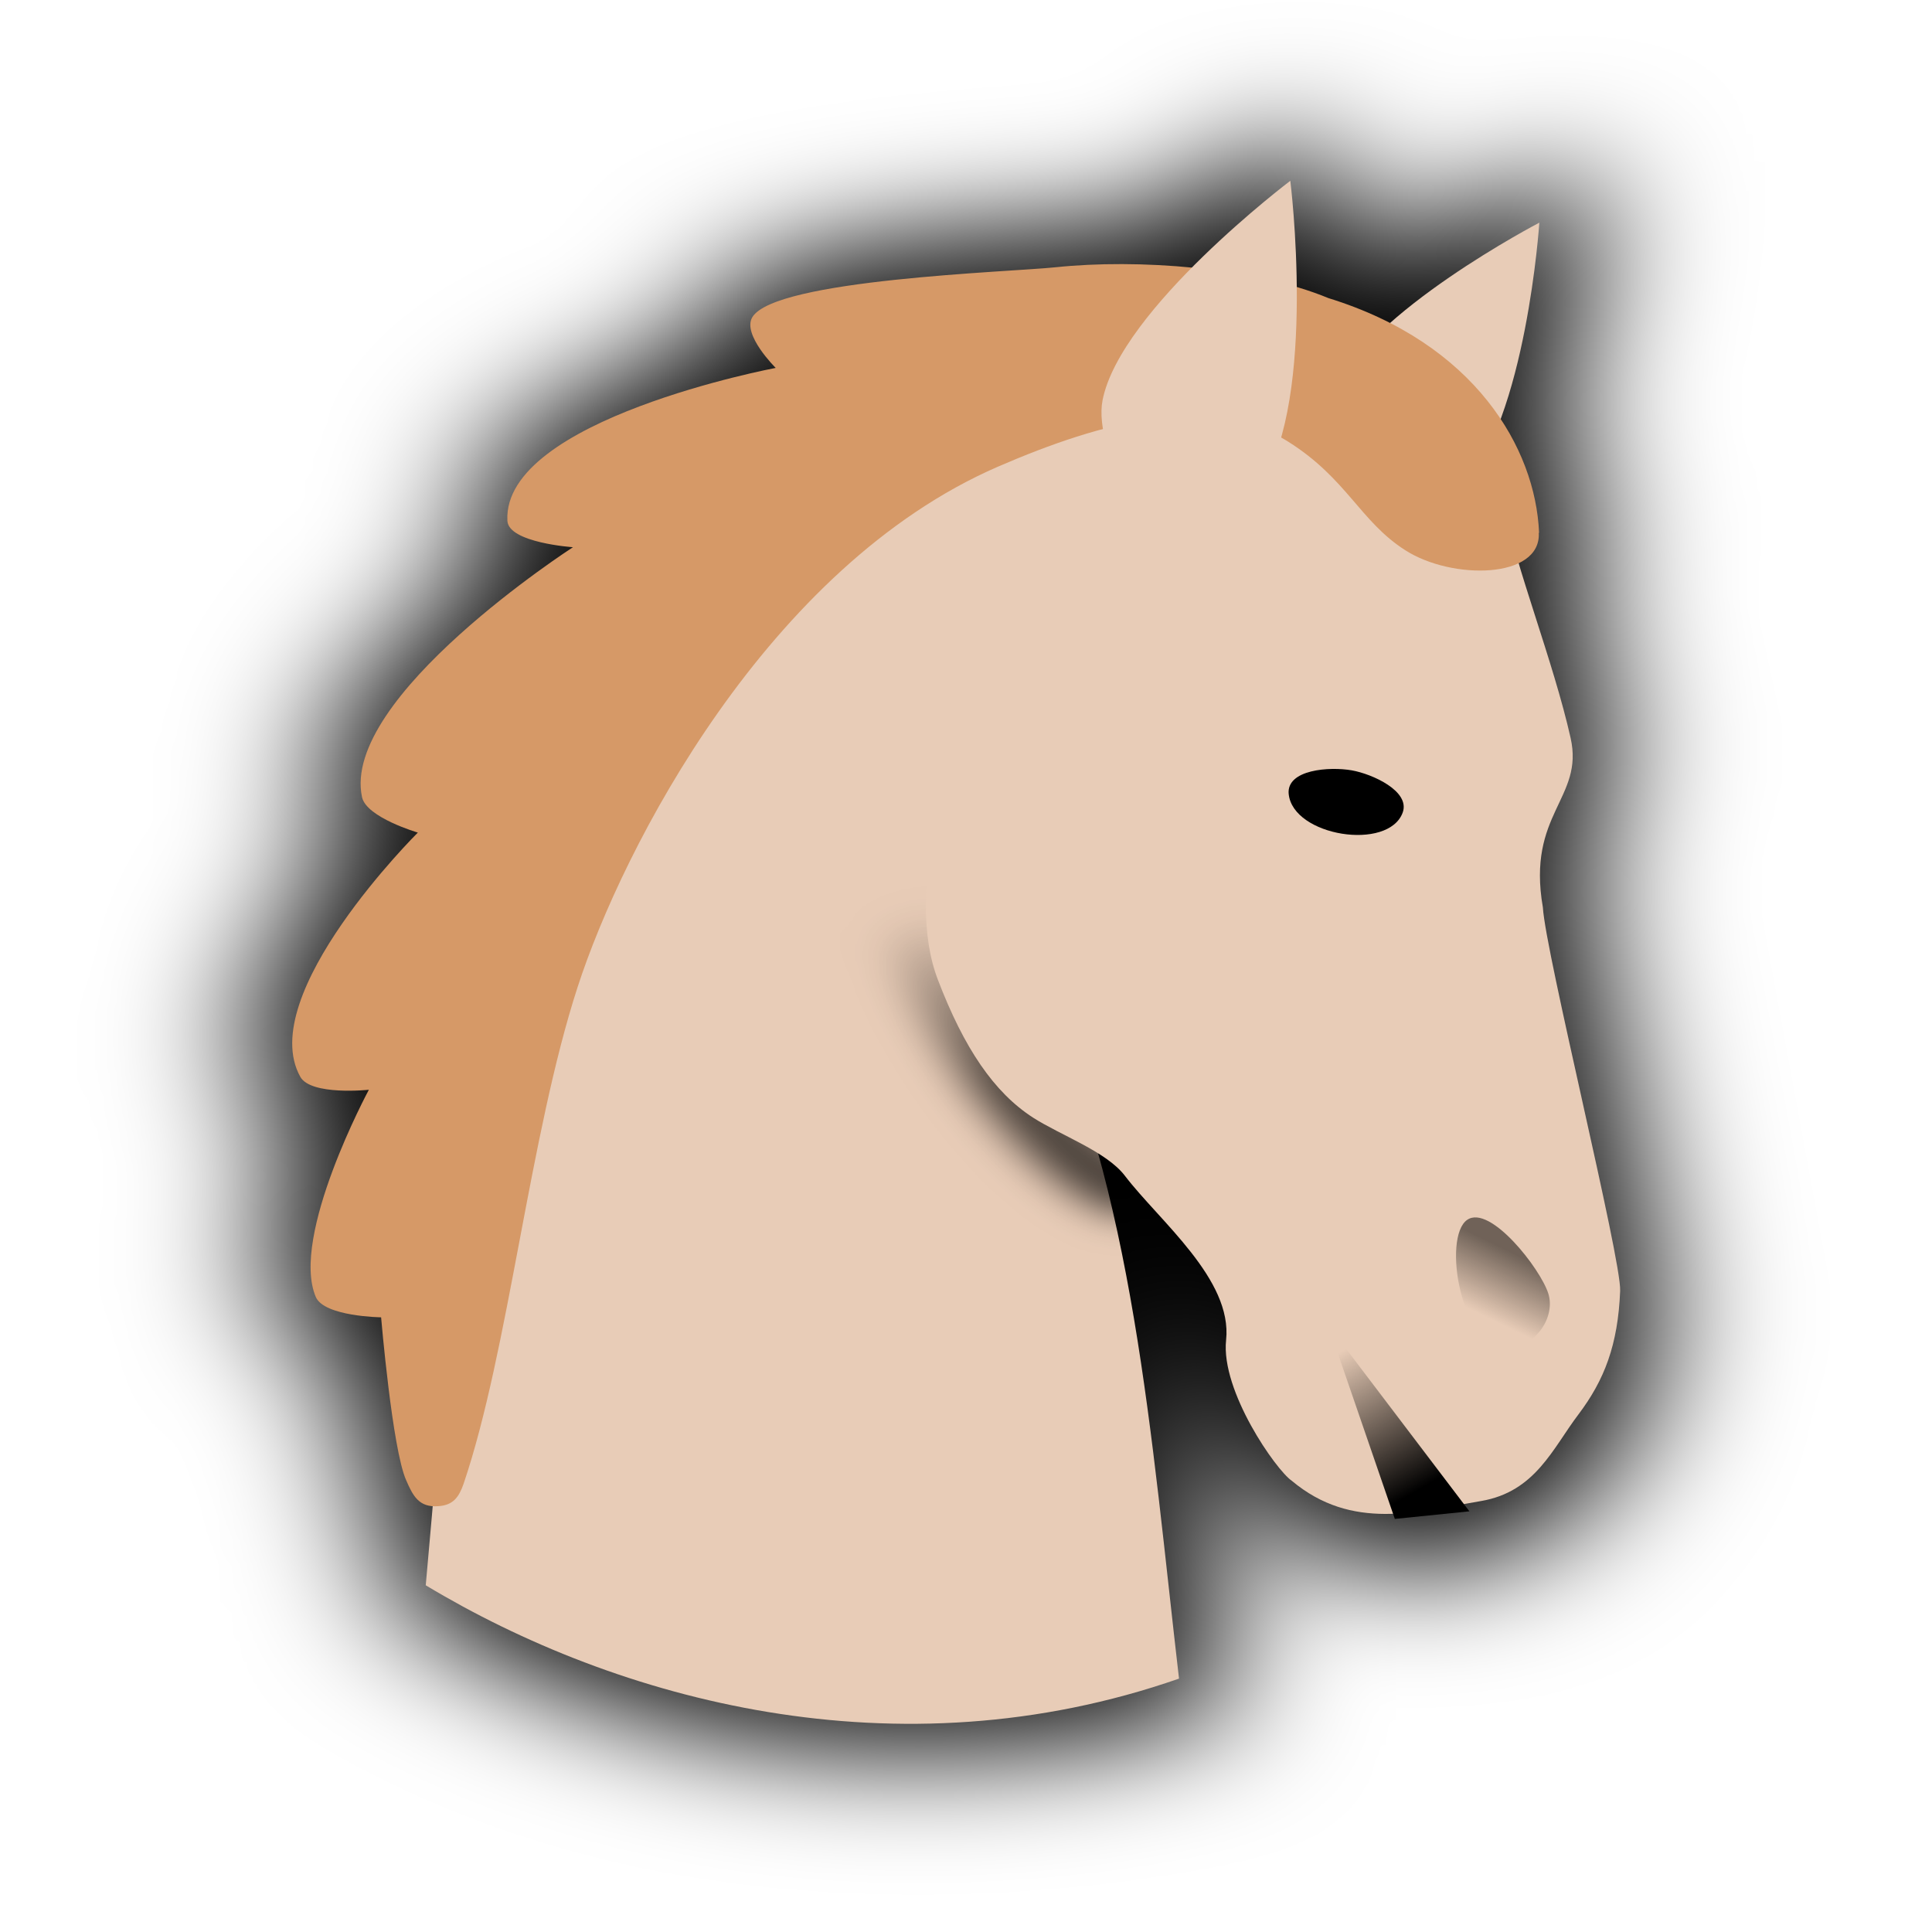
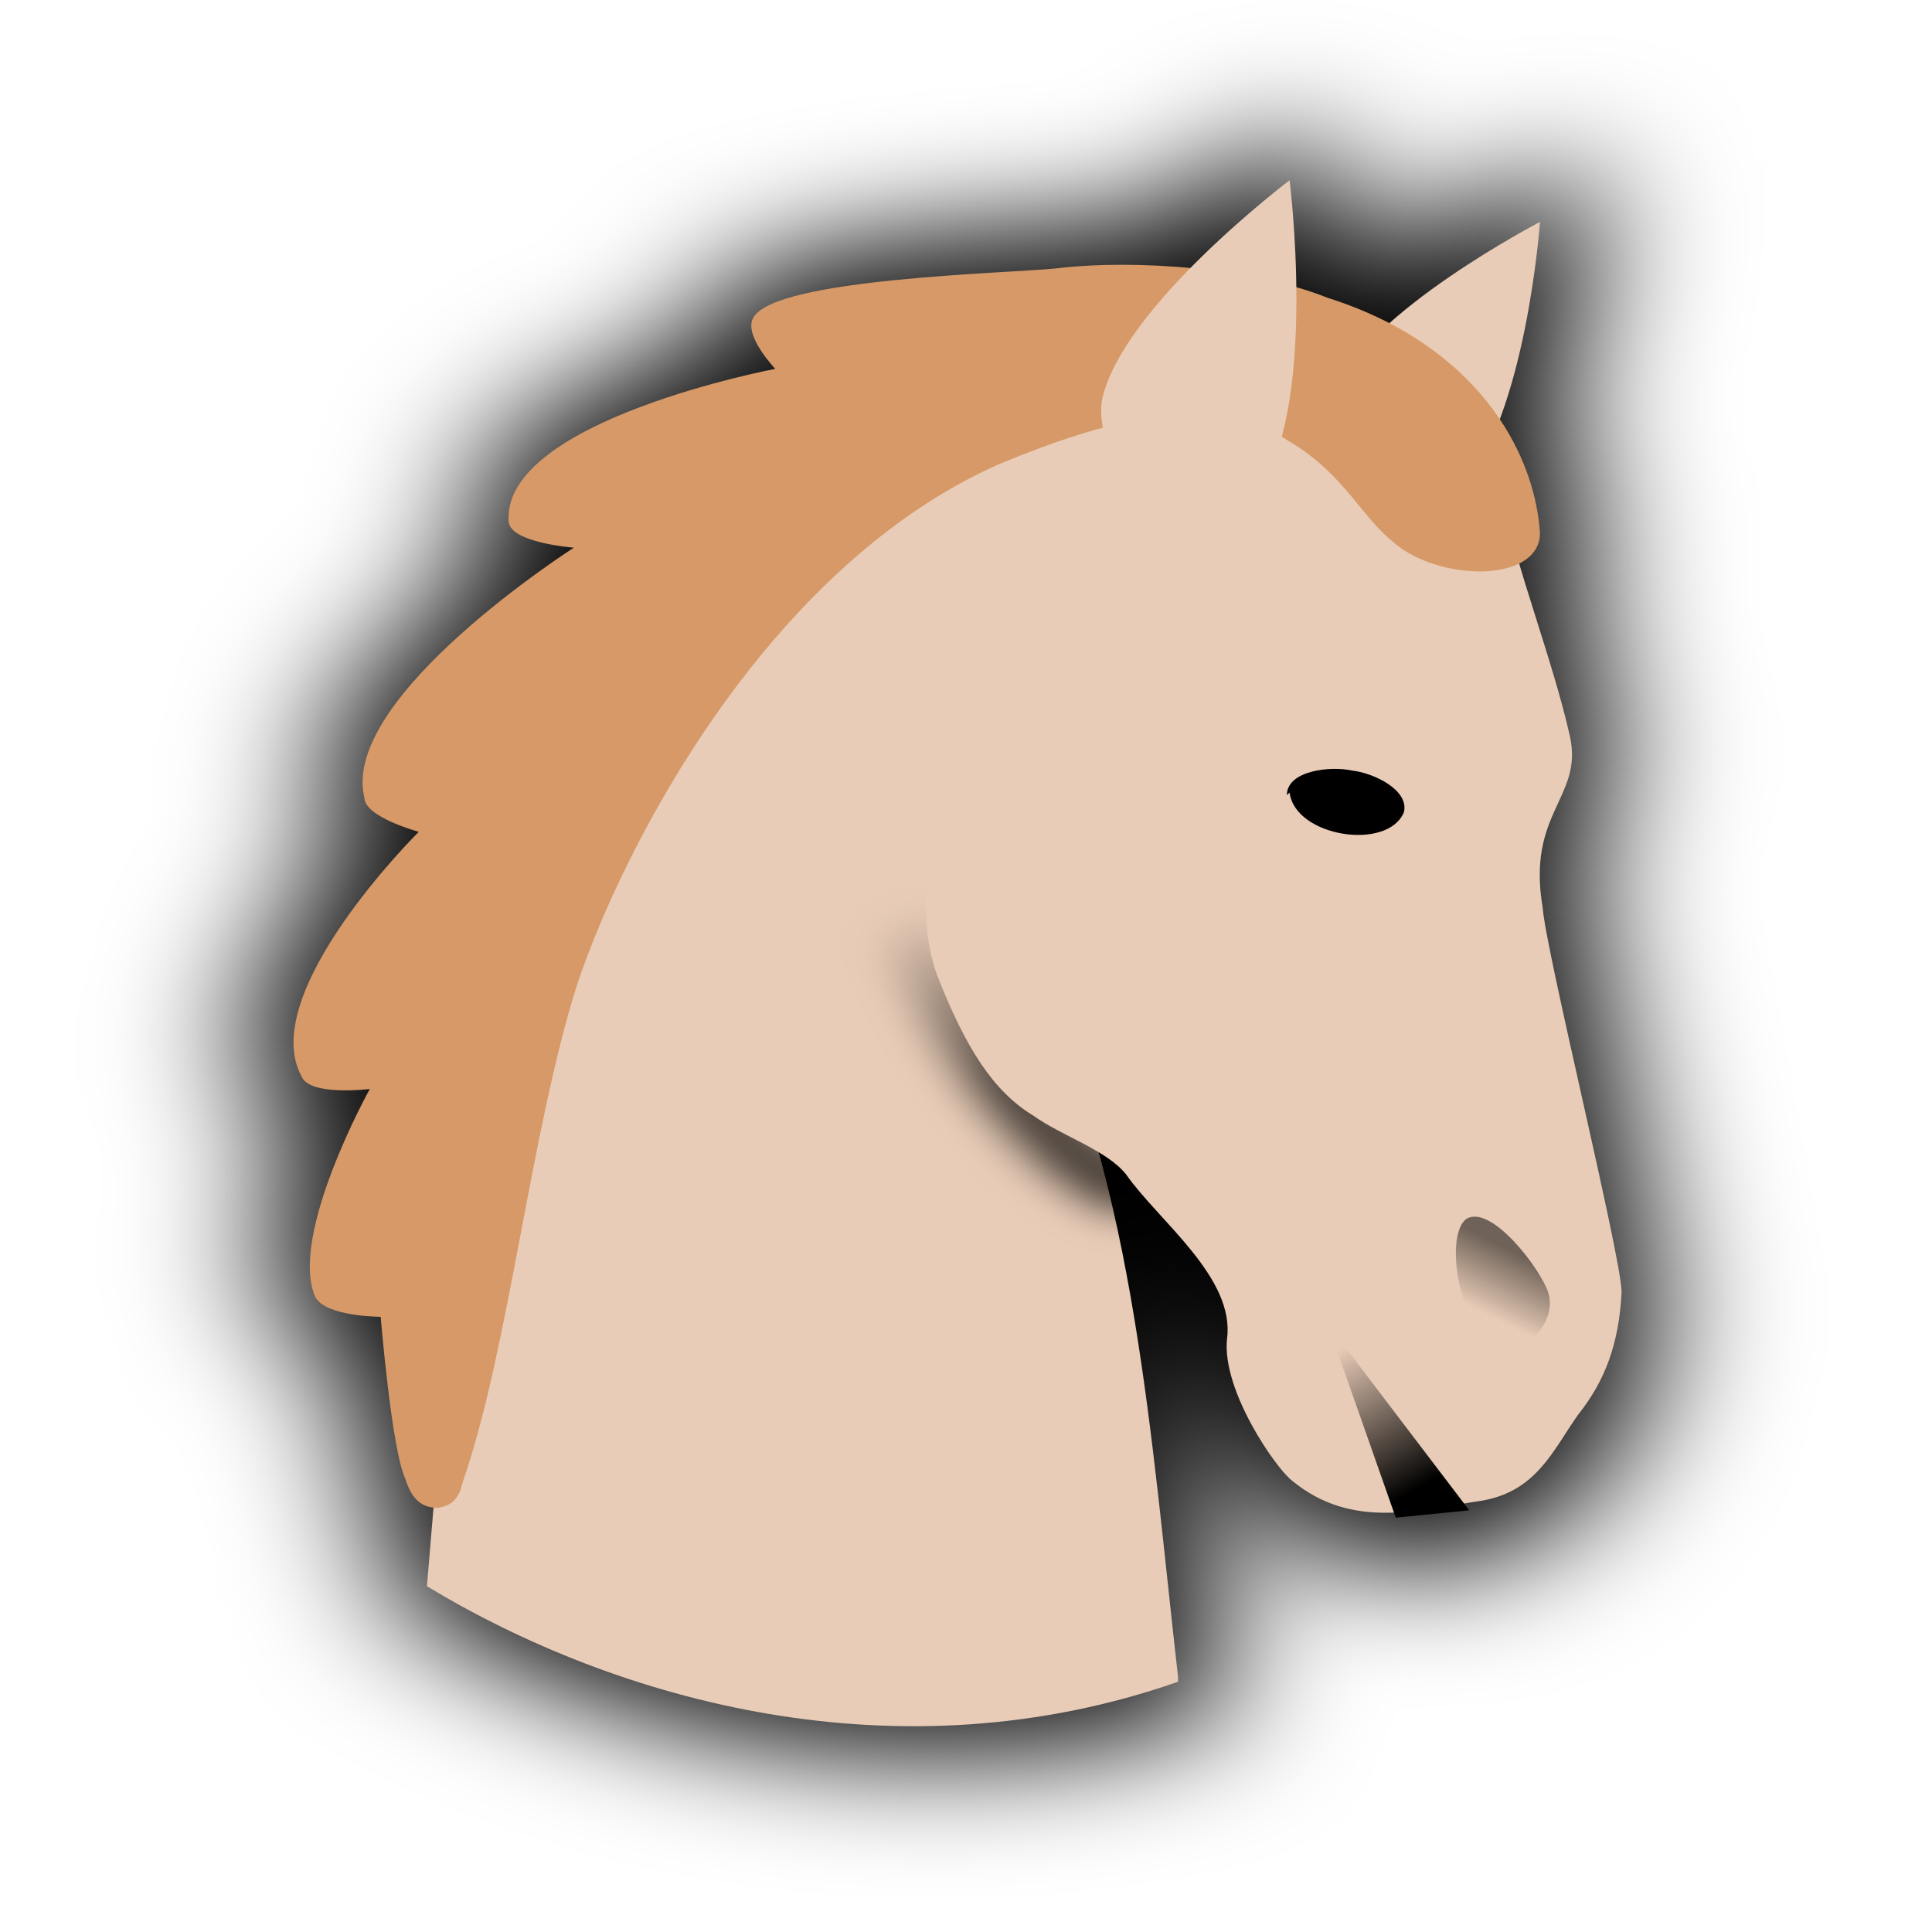
- <svg xmlns="http://www.w3.org/2000/svg" xmlns:xlink="http://www.w3.org/1999/xlink" viewBox="0 0 12.7 12.7" version="1.1" id="svg1208" xml:space="preserve">
-   <defs id="defs1186">
-     <linearGradient id="linearGradient51034">
-       <stop style="stop-color:#000000;stop-opacity:1;" offset="0" id="stop51030" />
-       <stop style="stop-color:#000000;stop-opacity:0;" offset="1" id="stop51032" />
+ <svg xmlns="http://www.w3.org/2000/svg" xmlns:xlink="http://www.w3.org/1999/xlink" viewBox="0 0 12.7 12.7" version="1.1" xml:space="preserve">
+   <defs>
+     <linearGradient id="d">
+       <stop offset="0" stop-color="#000" stop-opacity="1" />
+       <stop offset="1" stop-color="#000" stop-opacity="0" />
    </linearGradient>
-     <linearGradient id="linearGradient51026">
-       <stop style="stop-color:#000000;stop-opacity:1;" offset="0" id="stop51022" />
-       <stop style="stop-color:#000000;stop-opacity:0" offset="1" id="stop51024" />
+     <linearGradient id="c">
+       <stop offset="0" stop-color="#000" stop-opacity="1" />
+       <stop offset="1" stop-color="#000" stop-opacity="0" />
    </linearGradient>
-     <linearGradient id="linearGradient50257">
-       <stop style="stop-color:#000000;stop-opacity:1;" offset="0.401" id="stop50253" />
-       <stop style="stop-color:#000000;stop-opacity:0;" offset="1" id="stop50255" />
+     <linearGradient id="b">
+       <stop offset=".4" stop-color="#000" stop-opacity="1" />
+       <stop offset="1" stop-color="#000" stop-opacity="0" />
    </linearGradient>
    <linearGradient id="a">
-       <stop offset="0" stop-color="#000" stop-opacity=".15" id="stop1173" />
-       <stop offset="1" stop-color="#000" stop-opacity=".05" id="stop1175" />
+       <stop offset="0" stop-color="#000" stop-opacity=".15" />
+       <stop offset="1" stop-color="#000" stop-opacity=".05" />
    </linearGradient>
-     <linearGradient id="linearGradient1180">
-       <stop offset="0" stop-color="#ffc6f9" stop-opacity="1" id="stop1178" />
+     <linearGradient>
+       <stop offset="0" stop-color="#ffc6f9" stop-opacity="1" />
    </linearGradient>
-     <linearGradient xlink:href="#a" id="c" x1="8.78" y1="10.4" x2="10.09" y2="5.32" gradientUnits="userSpaceOnUse" gradientTransform="matrix(.90646 0 0 .90646 .5 .44)" />
-     <filter id="b" x="-0.109" y="-0.107" width="1.219" height="1.213" color-interpolation-filters="sRGB">
-       <feGaussianBlur stdDeviation="0.485" id="feGaussianBlur1183" />
+     <linearGradient xlink:href="#a" x1="8.78" y1="10.4" x2="10.09" y2="5.32" gradientUnits="userSpaceOnUse" gradientTransform="translate(.5 .44) scale(.90646)" />
+     <linearGradient xlink:href="#b" id="f" x1="7.47" y1="8.01" x2="7.12" y2="6.82" gradientUnits="userSpaceOnUse" />
+     <linearGradient xlink:href="#c" id="i" x1="8.75" y1="9.26" x2="8.47" y2="8.7" gradientUnits="userSpaceOnUse" gradientTransform="matrix(1.01616 -.09877 .08002 1.01616 -.68 .58)" />
+     <linearGradient xlink:href="#d" id="h" x1="8.94" y1="8.4" x2="8.79" y2="8.62" gradientUnits="userSpaceOnUse" gradientTransform="matrix(1.01616 -.09877 .08002 1.01616 -.68 .58)" />
+     <filter x="-.11" y="-.11" width="1.22" height="1.21" color-interpolation-filters="sRGB">
+       <feGaussianBlur stdDeviation=".49" />
    </filter>
-     <linearGradient xlink:href="#linearGradient50257" id="linearGradient50259" x1="7.465" y1="8.006" x2="7.119" y2="6.817" gradientUnits="userSpaceOnUse" />
-     <filter style="color-interpolation-filters:sRGB" id="filter50261" x="-0.403" y="-0.228" width="1.807" height="1.455">
-       <feGaussianBlur stdDeviation="0.078" id="feGaussianBlur50263" />
+     <filter id="g" x="-.4" y="-.23" width="1.81" height="1.46" color-interpolation-filters="sRGB">
+       <feGaussianBlur stdDeviation=".08" />
    </filter>
-     <linearGradient xlink:href="#linearGradient51026" id="linearGradient51028" x1="8.751" y1="9.256" x2="8.467" y2="8.703" gradientUnits="userSpaceOnUse" gradientTransform="matrix(1.01616,-0.09877233,0.08001883,1.01616,-0.6785516,0.5845668)" />
-     <linearGradient xlink:href="#linearGradient51034" id="linearGradient51036" x1="8.937" y1="8.4" x2="8.788" y2="8.623" gradientUnits="userSpaceOnUse" gradientTransform="matrix(1.01616,-0.09877233,0.08001883,1.01616,-0.6785516,0.5845668)" />
-     <filter style="color-interpolation-filters:sRGB" id="filter4647" x="-0.116" y="-0.101" width="1.232" height="1.202">
-       <feGaussianBlur stdDeviation="0.357" id="feGaussianBlur4649" />
+     <filter id="e" x="-.12" y="-.1" width="1.23" height="1.2" color-interpolation-filters="sRGB">
+       <feGaussianBlur stdDeviation=".36" />
    </filter>
  </defs>
-   <g transform="matrix(1.23173 0 0 1.20815 -1.4 -1.14)" id="g1206">
-     <path style="opacity:1;fill:#000000;fill-opacity:1;stroke:none;stroke-width:0.059;stroke-linecap:round;stroke-linejoin:round;stroke-dasharray:none;stroke-opacity:1;filter:url(#filter4647)" d="M 3.021,9.305 C 4.161,10.201 5.503,10.55 7.302,10.293 L 7.15,7.839 C 7.421,9.457 7.967,9.683 8.669,9.598 9.218,9.533 9.779,8.853 9.713,8.157 L 9.51,5.989 9.747,5.401 9.629,4.464 9.764,4.13 9.578,3.59 C 9.779,3.13 9.848,2.669 9.917,2.208 9.464,2.334 9.063,2.491 8.746,2.701 L 8.559,2.574 C 8.596,2.34 8.566,2.119 8.491,1.906 8.114,2.018 7.884,2.176 7.71,2.351 6.042,2.268 5.499,2.372 5.316,2.523 c -0.083,0.068 -0.063,0.226 -0.002,0.287 -0.95,0.084 -1.363,0.574 -1.371,0.725 -0.008,0.147 -0.022,0.234 0.159,0.302 C 3.569,4.129 3.152,4.457 3.04,4.875 2.991,5.059 3.061,5.2 3.232,5.266 2.763,5.612 2.525,6 2.524,6.416 2.523,6.616 2.677,6.712 2.85,6.718 2.562,7.061 2.489,7.471 2.578,7.77 c 0.048,0.161 0.249,0.154 0.327,0.169 6.631e-4,0.434 0.002,0.837 0.168,0.946 z" id="path90591" transform="matrix(1.01616,-0.0906376,0.08720053,1.01616,-0.6360128,0.4645742)" />
-     <g id="g78575" transform="matrix(1.452352,0,0,1.332739,-4.050592,-3.257167)">
-       <path style="fill:#e8ccb7;fill-opacity:1;stroke:none;stroke-width:0.364;stroke-linecap:round;stroke-linejoin:round;stroke-dasharray:none;stroke-opacity:1" d="m 8.56,5.327 c 0,0 0.293,-0.07 0.384,-0.181 0.237,-0.287 0.284,-1.085 0.284,-1.085 0,0 -0.634,0.367 -0.749,0.688 -0.066,0.184 0.081,0.578 0.081,0.578 z" id="path50200-8" />
-       <path style="opacity:1;fill:#e8ccb7;fill-opacity:1;stroke:none;stroke-width:0.403;stroke-linecap:round;stroke-linejoin:round;stroke-dasharray:none;stroke-opacity:1" d="M 7.904,10.005 C 7.801,9.02 7.737,8.003 7.39,7.209 l 0.002,-2.538 C 6.688,4.87 6.046,5.436 5.654,6.16 5.292,6.832 5.263,8.083 5.136,9.624 5.839,10.094 6.866,10.407 7.904,10.005 Z" id="path50249" />
-       <path style="opacity:0.706;mix-blend-mode:normal;fill:none;fill-opacity:1;stroke:url(#linearGradient50259);stroke-width:0.231;stroke-linecap:round;stroke-linejoin:round;stroke-dasharray:none;stroke-opacity:1;filter:url(#filter50261)" d="M 6.877,6.705 C 6.929,7.047 7.304,7.869 7.631,8.04" id="path50251" transform="matrix(1.01616,-0.09877234,0.08001884,1.01616,-0.6785516,0.5845668)" />
-       <path style="opacity:1;fill:#e8ccb7;fill-opacity:1;stroke:none;stroke-width:0.403;stroke-linecap:round;stroke-linejoin:round;stroke-dasharray:none;stroke-opacity:1" d="m 7.074,5.872 c 0.001,0.389 -0.182,0.915 -0.056,1.28 0.096,0.279 0.206,0.46 0.35,0.563 0.101,0.072 0.269,0.138 0.337,0.237 0.128,0.186 0.396,0.423 0.372,0.671 C 8.057,8.831 8.261,9.154 8.318,9.197 8.54,9.404 8.78,9.324 9.014,9.28 9.214,9.242 9.277,9.065 9.372,8.926 9.467,8.786 9.517,8.643 9.525,8.422 9.53,8.292 9.25,7.039 9.241,6.856 9.181,6.473 9.393,6.412 9.343,6.165 9.28,5.853 9.14,5.464 9.098,5.217 8.837,4.832 8.347,4.585 7.888,4.548 7.582,4.523 6.936,4.878 6.936,4.878 c 0,0 0.137,0.614 0.138,0.993 z" id="path39137" />
-       <path style="opacity:1;fill:#000000;fill-opacity:1;stroke:none;stroke-width:0.315;stroke-linecap:round;stroke-linejoin:round;stroke-dasharray:none;stroke-opacity:1" d="M 8.307,6.394 C 8.298,6.293 8.458,6.281 8.539,6.297 c 0.076,0.015 0.215,0.085 0.187,0.172 -0.052,0.159 -0.404,0.097 -0.419,-0.076 z" id="path45727" />
-       <path style="opacity:0.517;fill:url(#linearGradient51036);fill-opacity:1;stroke:none;stroke-width:0.364;stroke-linecap:round;stroke-linejoin:round;stroke-dasharray:none;stroke-opacity:1" d="m 8.963,8.132 c 0.084,-0.064 0.269,0.199 0.298,0.301 0.027,0.096 -0.046,0.216 -0.144,0.221 C 8.938,8.664 8.871,8.202 8.963,8.132 Z" id="path45727-6" />
-       <path style="opacity:1;fill:url(#linearGradient51028);fill-opacity:1;stroke:none;stroke-width:0.403;stroke-linecap:round;stroke-linejoin:round;stroke-dasharray:none;stroke-opacity:1" d="M 8.697,9.353 8.452,8.562 8.971,9.322 Z" id="path49406" />
-       <path style="opacity:1;fill:#d69967;fill-opacity:1;stroke:none;stroke-width:0.236;stroke-linecap:round;stroke-linejoin:round;stroke-dasharray:none;stroke-opacity:1" d="M 9.226,5.328 C 9.234,5.516 8.907,5.521 8.735,5.398 8.569,5.28 8.521,5.106 8.305,4.955 8.018,4.756 7.626,4.871 7.239,5.057 6.393,5.465 5.86,6.612 5.694,7.182 5.517,7.787 5.441,8.666 5.275,9.21 5.258,9.263 5.238,9.297 5.182,9.301 5.111,9.307 5.089,9.259 5.064,9.195 5.013,9.068 4.972,8.53 4.972,8.53 c 0,0 -0.209,-0.003 -0.24,-0.083 -0.095,-0.248 0.195,-0.846 0.195,-0.846 0,0 -0.213,0.025 -0.252,-0.053 -0.168,-0.335 0.432,-0.997 0.432,-0.997 0,0 -0.188,-0.061 -0.205,-0.144 -0.08,-0.408 0.775,-1.021 0.775,-1.021 0,0 -0.237,-0.018 -0.241,-0.108 -0.019,-0.414 0.986,-0.624 0.986,-0.624 0,0 -0.124,-0.136 -0.086,-0.207 0.084,-0.155 0.943,-0.184 1.115,-0.204 0.3,-0.035 0.727,-4.114e-4 1.002,0.126 0.539,0.185 0.761,0.614 0.774,0.957 z" id="path52490" />
-       <path style="opacity:1;fill:#e8ccb7;fill-opacity:1;stroke:none;stroke-width:0.403;stroke-linecap:round;stroke-linejoin:round;stroke-dasharray:none;stroke-opacity:1" d="m 7.821,5.399 c 0,0 0.308,-0.134 0.386,-0.272 0.205,-0.359 0.106,-1.237 0.106,-1.237 0,0 -0.624,0.524 -0.69,0.896 -0.037,0.213 0.197,0.613 0.197,0.613 z" id="path50200" />
-     </g>
+   <g fill-opacity="1" stroke-linecap="round" stroke-linejoin="round" stroke-dasharray="none" stroke-opacity="1">
+     <path d="M3.02 9.3a5.28 5.28 0 0 0 4.28 1l-.15-2.46c.27 1.62.82 1.84 1.52 1.76.55-.07 1.1-.75 1.04-1.44l-.2-2.17.24-.59-.12-.94.13-.33-.18-.54c.2-.46.27-.92.34-1.38-.46.12-.86.28-1.17.5l-.2-.14c.05-.23.02-.45-.06-.66-.38.1-.6.27-.78.44-1.67-.08-2.21.02-2.4.17-.08.07-.06.23 0 .29-.95.08-1.36.57-1.37.72 0 .15-.02.24.16.3-.53.3-.95.63-1.06 1.05-.05.18.02.32.2.39-.48.34-.72.73-.72 1.15 0 .2.16.3.33.3-.29.34-.36.75-.27 1.05.05.16.25.15.33.17 0 .43 0 .84.16.94z" transform="matrix(1.23173 0 0 1.20815 -1.4 -1.14) matrix(1.01616 -.09064 .0872 1.01616 -.64 .46)" opacity="1" fill="#000" stroke="none" stroke-width=".06" filter="url(#e)" />
+     <path d="M8.56 5.33s.3-.07.38-.18c.24-.3.29-1.09.29-1.09s-.64.37-.75.69c-.07.18.08.58.08.58z" fill="#e8ccb7" stroke="none" stroke-width=".36" transform="matrix(1.23173 0 0 1.20815 -1.4 -1.14) matrix(1.45235 0 0 1.33274 -4.05 -3.26)" />
+     <path d="M7.9 10c-.1-.98-.16-2-.51-2.8V4.68a3 3 0 0 0-1.74 1.49c-.36.67-.39 1.92-.51 3.46.7.47 1.73.79 2.76.39Z" opacity="1" fill="#e8ccb7" stroke="none" stroke-width=".4" transform="matrix(1.23173 0 0 1.20815 -1.4 -1.14) matrix(1.45235 0 0 1.33274 -4.05 -3.26)" />
+     <path style="mix-blend-mode:normal" d="M6.88 6.7c.05.35.42 1.17.75 1.34" transform="matrix(1.23173 0 0 1.20815 -1.4 -1.14) matrix(1.45235 0 0 1.33274 -4.05 -3.26) matrix(1.01616 -.09877 .08002 1.01616 -.68 .58)" opacity=".71" fill="none" stroke="url(#f)" stroke-width=".23" filter="url(#g)" />
+     <path d="M7.07 5.87c0 .39-.18.92-.05 1.28.1.28.2.46.35.56.1.08.27.14.34.24.12.19.4.42.37.67-.02.21.18.53.24.58.22.2.46.12.7.08.2-.04.26-.21.35-.35.1-.14.15-.29.16-.5 0-.14-.28-1.4-.29-1.57-.06-.39.15-.45.1-.7-.06-.3-.2-.7-.24-.94a1.67 1.67 0 0 0-1.21-.67c-.3-.03-.95.33-.95.33s.13.61.13 1z" opacity="1" fill="#e8ccb7" stroke="none" stroke-width=".4" transform="matrix(1.23173 0 0 1.20815 -1.4 -1.14) matrix(1.45235 0 0 1.33274 -4.05 -3.26)" />
+     <path d="M8.3 6.4c0-.1.16-.12.24-.1.08.01.21.08.19.17-.06.16-.4.1-.42-.08z" opacity="1" fill="#000" stroke="none" stroke-width=".31" transform="matrix(1.23173 0 0 1.20815 -1.4 -1.14) matrix(1.45235 0 0 1.33274 -4.05 -3.26)" />
+     <path d="M8.96 8.13c.09-.06.27.2.3.3.03.1-.05.22-.14.22-.18.01-.25-.45-.16-.52Z" opacity=".52" fill="url(#h)" stroke="none" stroke-width=".36" transform="matrix(1.23173 0 0 1.20815 -1.4 -1.14) matrix(1.45235 0 0 1.33274 -4.05 -3.26)" />
+     <path d="m8.7 9.35-.25-.79.52.76Z" opacity="1" fill="url(#i)" stroke="none" stroke-width=".4" transform="matrix(1.23173 0 0 1.20815 -1.4 -1.14) matrix(1.45235 0 0 1.33274 -4.05 -3.26)" />
+     <path d="M9.23 5.33c0 .19-.32.2-.5.07-.16-.12-.2-.3-.43-.45-.28-.2-.67-.08-1.06.1-.85.42-1.38 1.56-1.55 2.13-.17.6-.25 1.49-.42 2.03-.01.05-.03.09-.09.1-.07 0-.1-.05-.12-.12-.05-.12-.09-.66-.09-.66s-.2 0-.24-.08c-.1-.25.2-.85.2-.85s-.22.03-.25-.05c-.17-.34.43-1 .43-1s-.2-.06-.2-.14c-.09-.41.77-1.02.77-1.02s-.24-.02-.24-.11c-.02-.41.98-.62.98-.62s-.12-.14-.08-.21c.08-.16.94-.18 1.11-.2.3-.04.73 0 1 .12.54.19.76.62.78.96z" opacity="1" fill="#d69967" stroke="none" stroke-width=".24" transform="matrix(1.23173 0 0 1.20815 -1.4 -1.14) matrix(1.45235 0 0 1.33274 -4.05 -3.26)" />
+     <path d="M7.82 5.4s.3-.14.39-.27c.2-.36.1-1.24.1-1.24s-.62.52-.69.9c-.03.2.2.6.2.6z" opacity="1" fill="#e8ccb7" stroke="none" stroke-width=".4" transform="matrix(1.23173 0 0 1.20815 -1.4 -1.14) matrix(1.45235 0 0 1.33274 -4.05 -3.26)" />
  </g>
</svg>
